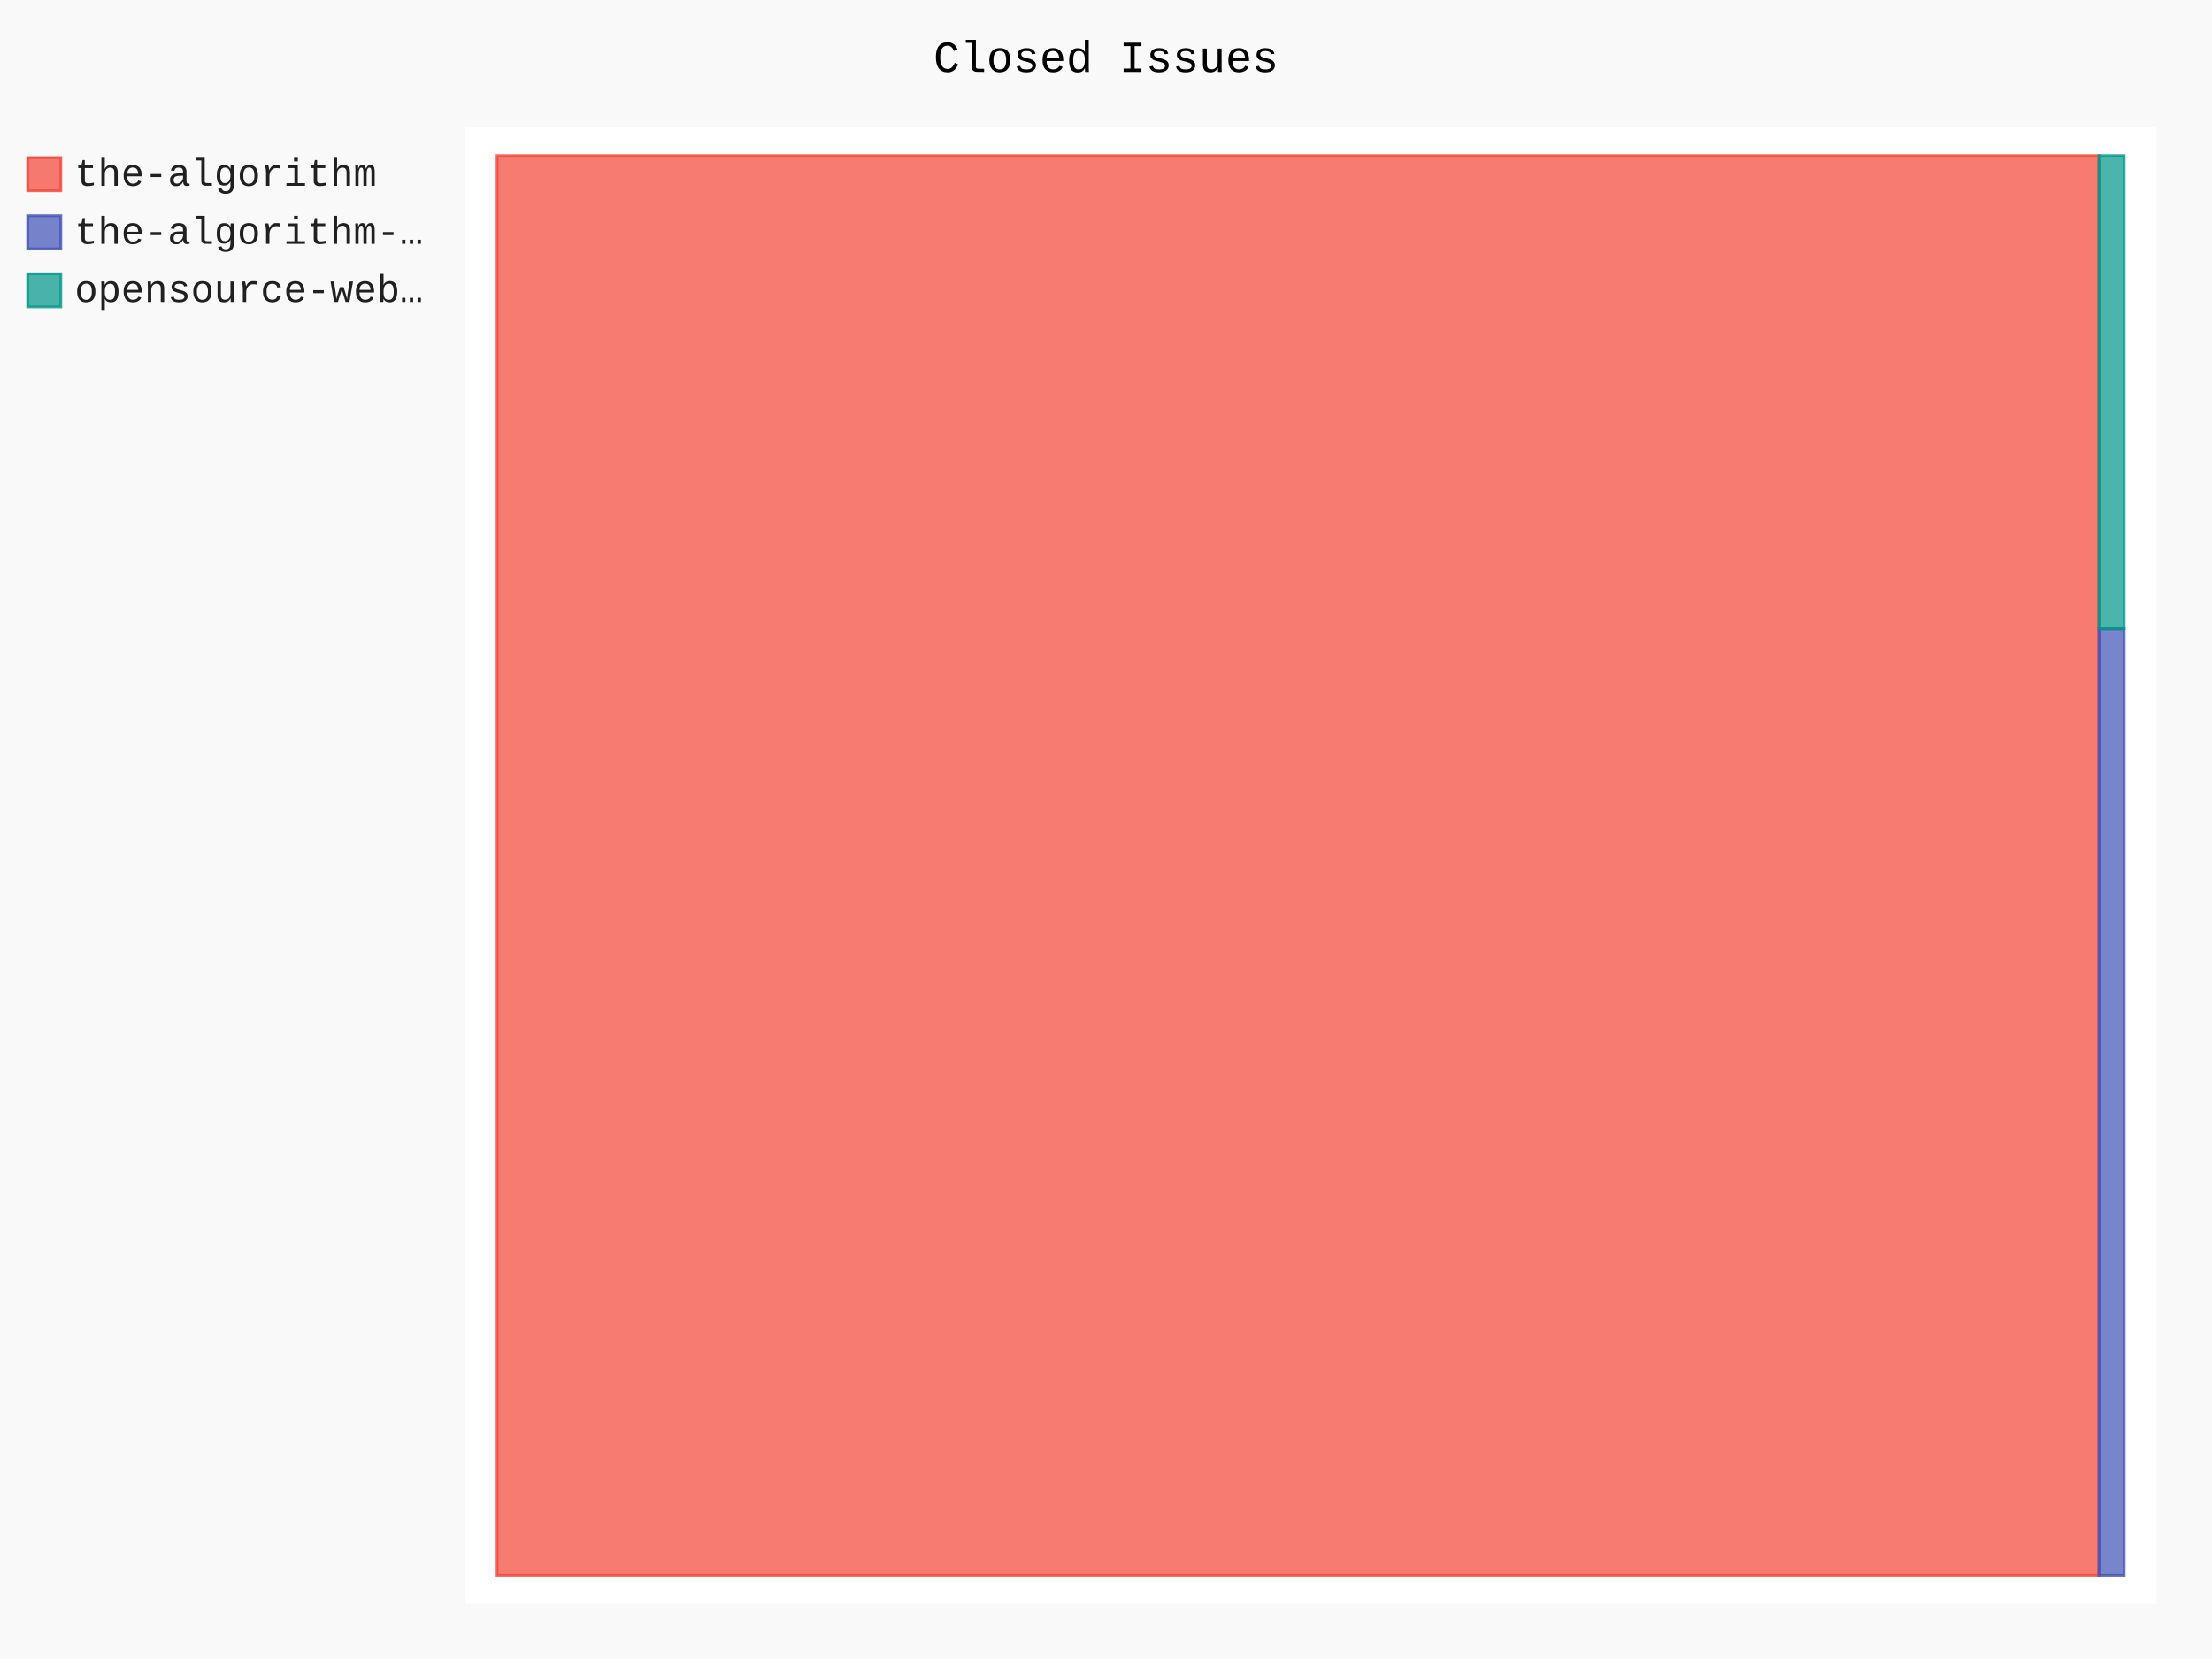
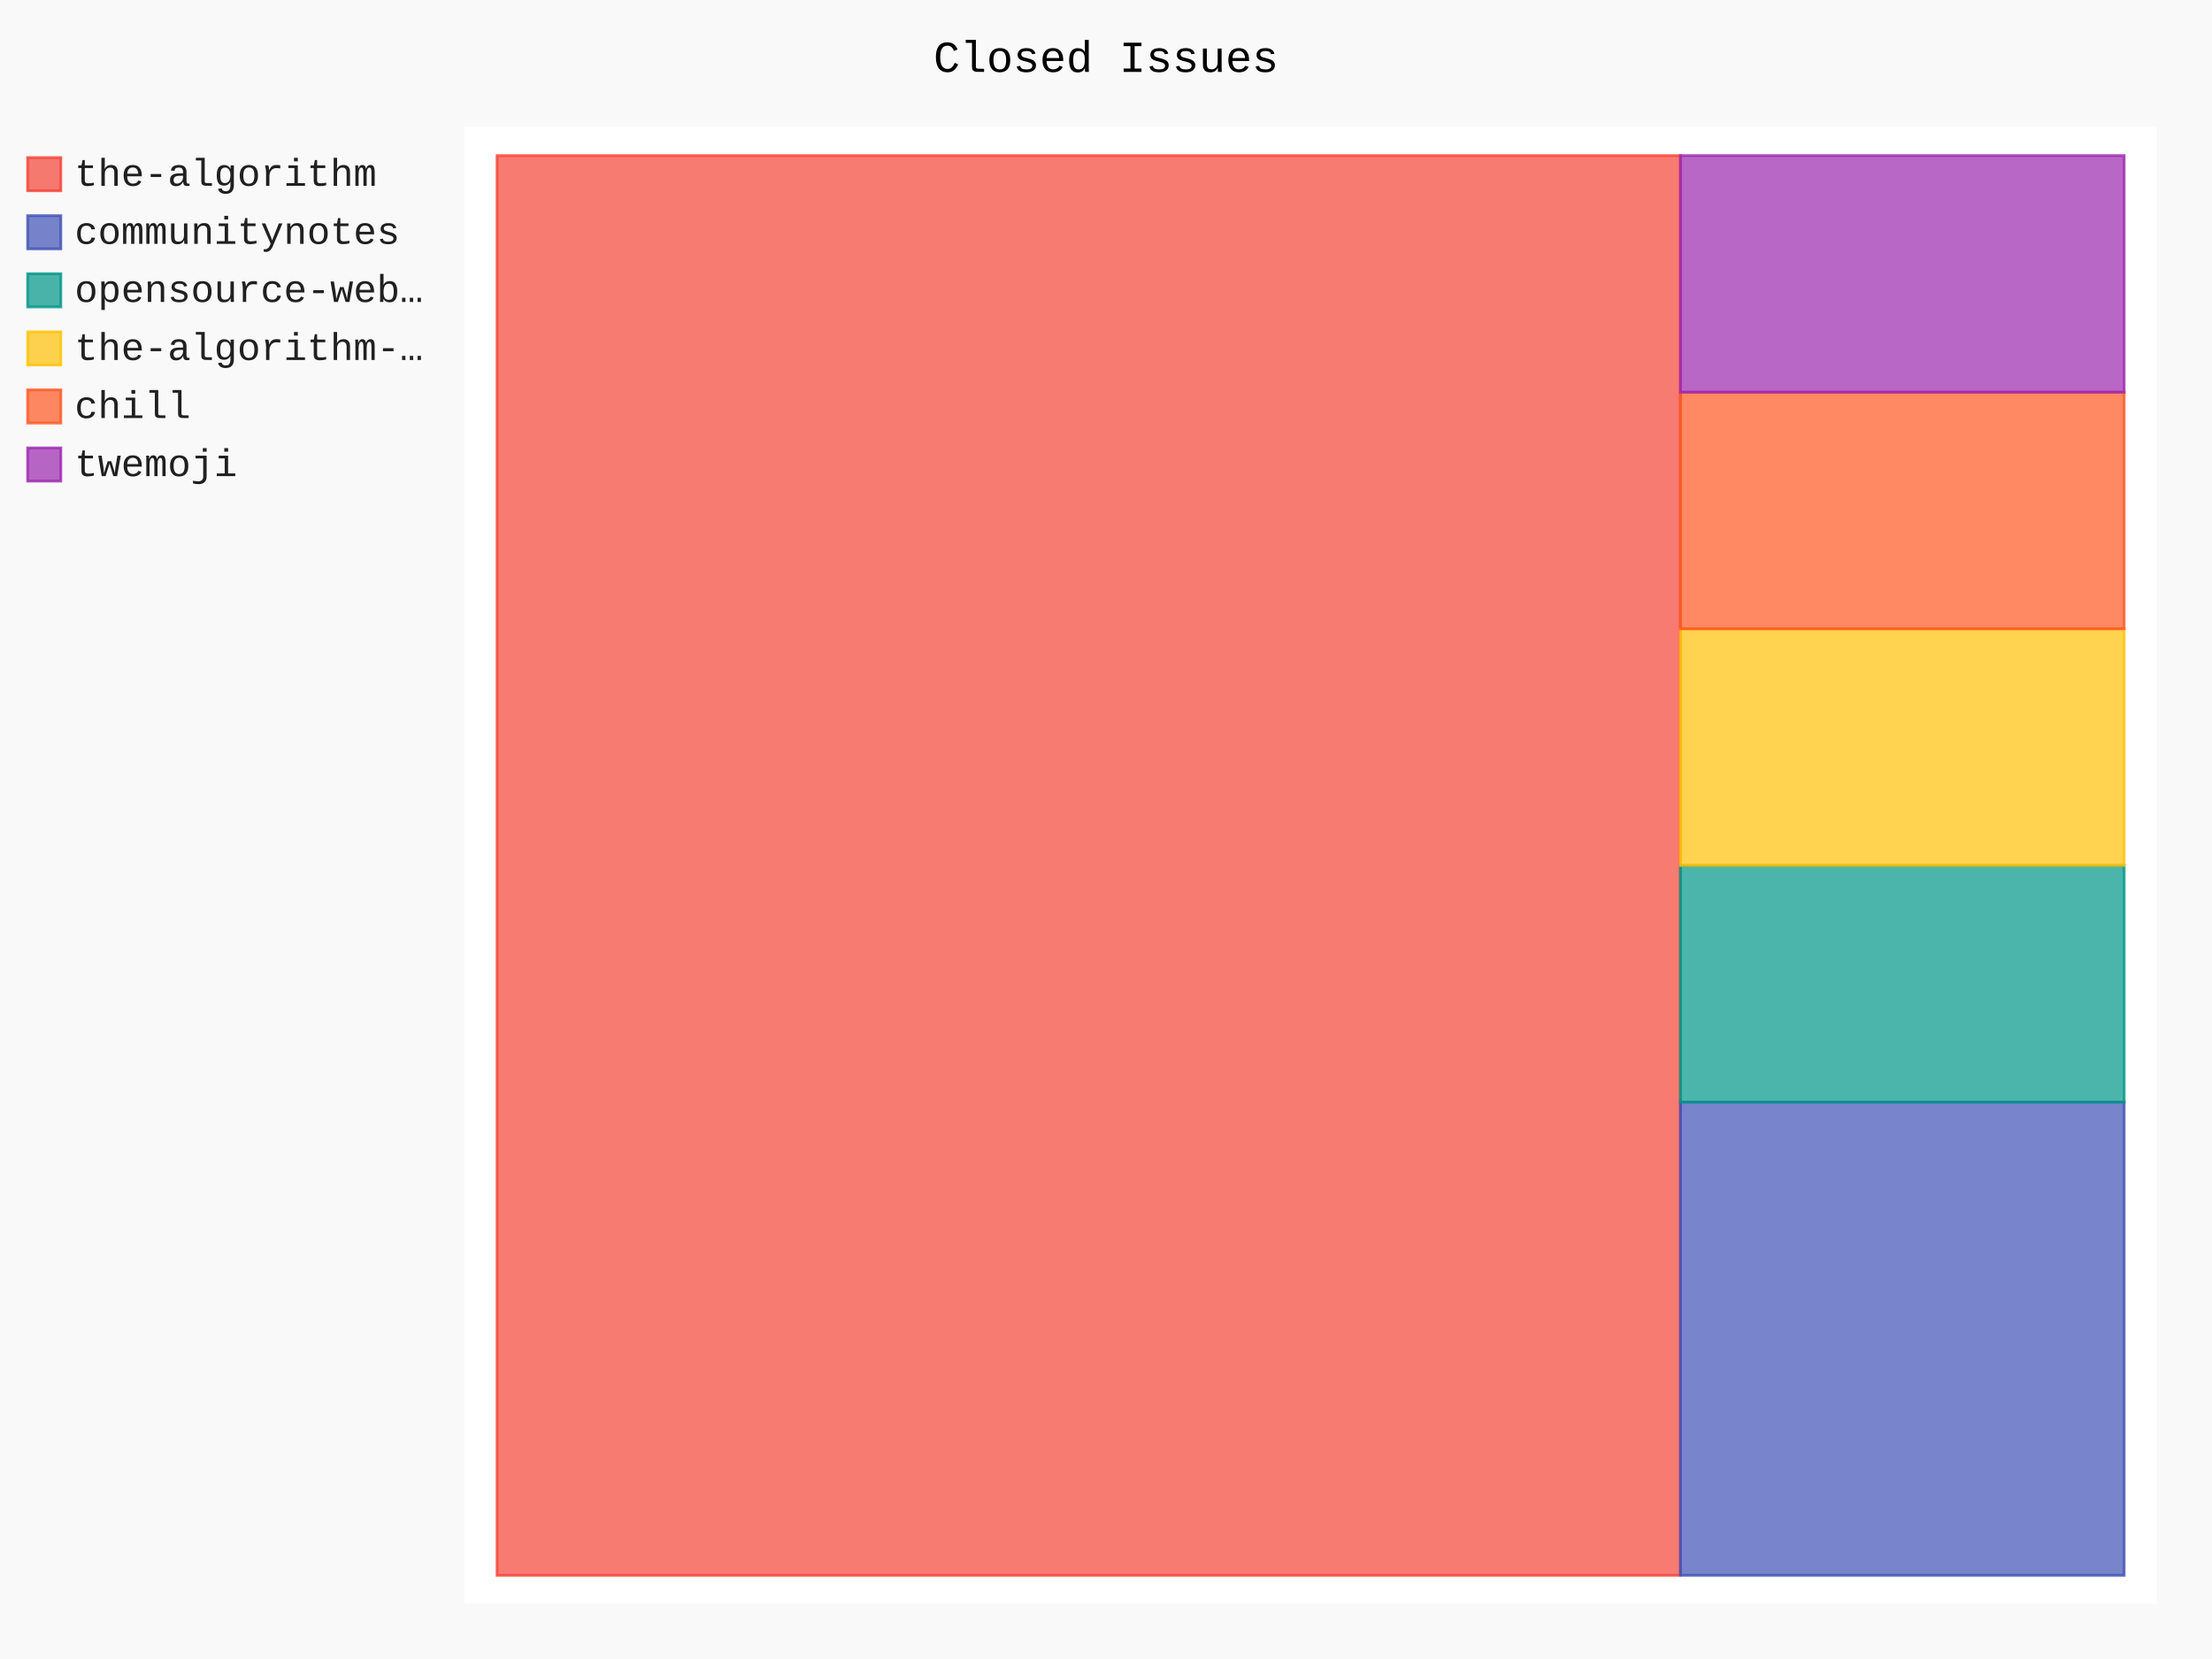
- <svg xmlns="http://www.w3.org/2000/svg" id="chart-e456f92f-3c22-4719-8de6-473bd89c7b22" class="pygal-chart" viewBox="0 0 800 600">
+ <svg xmlns="http://www.w3.org/2000/svg" id="chart-9152ab9d-9c57-4482-9265-ab36cd4bdc42" class="pygal-chart" viewBox="0 0 800 600">
  <defs>
-     <style type="text/css">#chart-e456f92f-3c22-4719-8de6-473bd89c7b22{-webkit-user-select:none;-webkit-font-smoothing:antialiased;font-family:Consolas,"Liberation Mono",Menlo,Courier,monospace}#chart-e456f92f-3c22-4719-8de6-473bd89c7b22 .title{font-family:Consolas,"Liberation Mono",Menlo,Courier,monospace;font-size:16px}#chart-e456f92f-3c22-4719-8de6-473bd89c7b22 .legends .legend text{font-family:Consolas,"Liberation Mono",Menlo,Courier,monospace;font-size:14px}#chart-e456f92f-3c22-4719-8de6-473bd89c7b22 .axis text{font-family:Consolas,"Liberation Mono",Menlo,Courier,monospace;font-size:10px}#chart-e456f92f-3c22-4719-8de6-473bd89c7b22 .axis text.major{font-family:Consolas,"Liberation Mono",Menlo,Courier,monospace;font-size:10px}#chart-e456f92f-3c22-4719-8de6-473bd89c7b22 .text-overlay text.value{font-family:Consolas,"Liberation Mono",Menlo,Courier,monospace;font-size:16px}#chart-e456f92f-3c22-4719-8de6-473bd89c7b22 .text-overlay text.label{font-family:Consolas,"Liberation Mono",Menlo,Courier,monospace;font-size:10px}#chart-e456f92f-3c22-4719-8de6-473bd89c7b22 .tooltip{font-family:Consolas,"Liberation Mono",Menlo,Courier,monospace;font-size:14px}#chart-e456f92f-3c22-4719-8de6-473bd89c7b22 text.no_data{font-family:Consolas,"Liberation Mono",Menlo,Courier,monospace;font-size:64px}
- #chart-e456f92f-3c22-4719-8de6-473bd89c7b22{background-color:rgba(249,249,249,1)}#chart-e456f92f-3c22-4719-8de6-473bd89c7b22 path,#chart-e456f92f-3c22-4719-8de6-473bd89c7b22 line,#chart-e456f92f-3c22-4719-8de6-473bd89c7b22 rect,#chart-e456f92f-3c22-4719-8de6-473bd89c7b22 circle{-webkit-transition:150ms;-moz-transition:150ms;transition:150ms}#chart-e456f92f-3c22-4719-8de6-473bd89c7b22 .graph &gt; .background{fill:rgba(249,249,249,1)}#chart-e456f92f-3c22-4719-8de6-473bd89c7b22 .plot &gt; .background{fill:rgba(255,255,255,1)}#chart-e456f92f-3c22-4719-8de6-473bd89c7b22 .graph{fill:rgba(0,0,0,.87)}#chart-e456f92f-3c22-4719-8de6-473bd89c7b22 text.no_data{fill:rgba(0,0,0,1)}#chart-e456f92f-3c22-4719-8de6-473bd89c7b22 .title{fill:rgba(0,0,0,1)}#chart-e456f92f-3c22-4719-8de6-473bd89c7b22 .legends .legend text{fill:rgba(0,0,0,.87)}#chart-e456f92f-3c22-4719-8de6-473bd89c7b22 .legends .legend:hover text{fill:rgba(0,0,0,1)}#chart-e456f92f-3c22-4719-8de6-473bd89c7b22 .axis .line{stroke:rgba(0,0,0,1)}#chart-e456f92f-3c22-4719-8de6-473bd89c7b22 .axis .guide.line{stroke:rgba(0,0,0,.54)}#chart-e456f92f-3c22-4719-8de6-473bd89c7b22 .axis .major.line{stroke:rgba(0,0,0,.87)}#chart-e456f92f-3c22-4719-8de6-473bd89c7b22 .axis text.major{fill:rgba(0,0,0,1)}#chart-e456f92f-3c22-4719-8de6-473bd89c7b22 .axis.y .guides:hover .guide.line,#chart-e456f92f-3c22-4719-8de6-473bd89c7b22 .line-graph .axis.x .guides:hover .guide.line,#chart-e456f92f-3c22-4719-8de6-473bd89c7b22 .stackedline-graph .axis.x .guides:hover .guide.line,#chart-e456f92f-3c22-4719-8de6-473bd89c7b22 .xy-graph .axis.x .guides:hover .guide.line{stroke:rgba(0,0,0,1)}#chart-e456f92f-3c22-4719-8de6-473bd89c7b22 .axis .guides:hover text{fill:rgba(0,0,0,1)}#chart-e456f92f-3c22-4719-8de6-473bd89c7b22 .reactive{fill-opacity:.7;stroke-opacity:.8;stroke-width:1}#chart-e456f92f-3c22-4719-8de6-473bd89c7b22 .ci{stroke:rgba(0,0,0,.87)}#chart-e456f92f-3c22-4719-8de6-473bd89c7b22 .reactive.active,#chart-e456f92f-3c22-4719-8de6-473bd89c7b22 .active .reactive{fill-opacity:.8;stroke-opacity:.9;stroke-width:4}#chart-e456f92f-3c22-4719-8de6-473bd89c7b22 .ci .reactive.active{stroke-width:1.5}#chart-e456f92f-3c22-4719-8de6-473bd89c7b22 .series text{fill:rgba(0,0,0,1)}#chart-e456f92f-3c22-4719-8de6-473bd89c7b22 .tooltip rect{fill:rgba(255,255,255,1);stroke:rgba(0,0,0,1);-webkit-transition:opacity 150ms;-moz-transition:opacity 150ms;transition:opacity 150ms}#chart-e456f92f-3c22-4719-8de6-473bd89c7b22 .tooltip .label{fill:rgba(0,0,0,.87)}#chart-e456f92f-3c22-4719-8de6-473bd89c7b22 .tooltip .label{fill:rgba(0,0,0,.87)}#chart-e456f92f-3c22-4719-8de6-473bd89c7b22 .tooltip .legend{font-size:.8em;fill:rgba(0,0,0,.54)}#chart-e456f92f-3c22-4719-8de6-473bd89c7b22 .tooltip .x_label{font-size:.6em;fill:rgba(0,0,0,1)}#chart-e456f92f-3c22-4719-8de6-473bd89c7b22 .tooltip .xlink{font-size:.5em;text-decoration:underline}#chart-e456f92f-3c22-4719-8de6-473bd89c7b22 .tooltip .value{font-size:1.5em}#chart-e456f92f-3c22-4719-8de6-473bd89c7b22 .bound{font-size:.5em}#chart-e456f92f-3c22-4719-8de6-473bd89c7b22 .max-value{font-size:.75em;fill:rgba(0,0,0,.54)}#chart-e456f92f-3c22-4719-8de6-473bd89c7b22 .map-element{fill:rgba(255,255,255,1);stroke:rgba(0,0,0,.54) !important}#chart-e456f92f-3c22-4719-8de6-473bd89c7b22 .map-element .reactive{fill-opacity:inherit;stroke-opacity:inherit}#chart-e456f92f-3c22-4719-8de6-473bd89c7b22 .color-0,#chart-e456f92f-3c22-4719-8de6-473bd89c7b22 .color-0 a:visited{stroke:#F44336;fill:#F44336}#chart-e456f92f-3c22-4719-8de6-473bd89c7b22 .color-1,#chart-e456f92f-3c22-4719-8de6-473bd89c7b22 .color-1 a:visited{stroke:#3F51B5;fill:#3F51B5}#chart-e456f92f-3c22-4719-8de6-473bd89c7b22 .color-2,#chart-e456f92f-3c22-4719-8de6-473bd89c7b22 .color-2 a:visited{stroke:#009688;fill:#009688}#chart-e456f92f-3c22-4719-8de6-473bd89c7b22 .text-overlay .color-0 text{fill:black}#chart-e456f92f-3c22-4719-8de6-473bd89c7b22 .text-overlay .color-1 text{fill:black}#chart-e456f92f-3c22-4719-8de6-473bd89c7b22 .text-overlay .color-2 text{fill:black}
- #chart-e456f92f-3c22-4719-8de6-473bd89c7b22 text.no_data{text-anchor:middle}#chart-e456f92f-3c22-4719-8de6-473bd89c7b22 .guide.line{fill:none}#chart-e456f92f-3c22-4719-8de6-473bd89c7b22 .centered{text-anchor:middle}#chart-e456f92f-3c22-4719-8de6-473bd89c7b22 .title{text-anchor:middle}#chart-e456f92f-3c22-4719-8de6-473bd89c7b22 .legends .legend text{fill-opacity:1}#chart-e456f92f-3c22-4719-8de6-473bd89c7b22 .axis.x text{text-anchor:middle}#chart-e456f92f-3c22-4719-8de6-473bd89c7b22 .axis.x:not(.web) text[transform]{text-anchor:start}#chart-e456f92f-3c22-4719-8de6-473bd89c7b22 .axis.x:not(.web) text[transform].backwards{text-anchor:end}#chart-e456f92f-3c22-4719-8de6-473bd89c7b22 .axis.y text{text-anchor:end}#chart-e456f92f-3c22-4719-8de6-473bd89c7b22 .axis.y text[transform].backwards{text-anchor:start}#chart-e456f92f-3c22-4719-8de6-473bd89c7b22 .axis.y2 text{text-anchor:start}#chart-e456f92f-3c22-4719-8de6-473bd89c7b22 .axis.y2 text[transform].backwards{text-anchor:end}#chart-e456f92f-3c22-4719-8de6-473bd89c7b22 .axis .guide.line{stroke-dasharray:4,4;stroke:black}#chart-e456f92f-3c22-4719-8de6-473bd89c7b22 .axis .major.guide.line{stroke-dasharray:6,6;stroke:black}#chart-e456f92f-3c22-4719-8de6-473bd89c7b22 .horizontal .axis.y .guide.line,#chart-e456f92f-3c22-4719-8de6-473bd89c7b22 .horizontal .axis.y2 .guide.line,#chart-e456f92f-3c22-4719-8de6-473bd89c7b22 .vertical .axis.x .guide.line{opacity:0}#chart-e456f92f-3c22-4719-8de6-473bd89c7b22 .horizontal .axis.always_show .guide.line,#chart-e456f92f-3c22-4719-8de6-473bd89c7b22 .vertical .axis.always_show .guide.line{opacity:1 !important}#chart-e456f92f-3c22-4719-8de6-473bd89c7b22 .axis.y .guides:hover .guide.line,#chart-e456f92f-3c22-4719-8de6-473bd89c7b22 .axis.y2 .guides:hover .guide.line,#chart-e456f92f-3c22-4719-8de6-473bd89c7b22 .axis.x .guides:hover .guide.line{opacity:1}#chart-e456f92f-3c22-4719-8de6-473bd89c7b22 .axis .guides:hover text{opacity:1}#chart-e456f92f-3c22-4719-8de6-473bd89c7b22 .nofill{fill:none}#chart-e456f92f-3c22-4719-8de6-473bd89c7b22 .subtle-fill{fill-opacity:.2}#chart-e456f92f-3c22-4719-8de6-473bd89c7b22 .dot{stroke-width:1px;fill-opacity:1;stroke-opacity:1}#chart-e456f92f-3c22-4719-8de6-473bd89c7b22 .dot.active{stroke-width:5px}#chart-e456f92f-3c22-4719-8de6-473bd89c7b22 .dot.negative{fill:transparent}#chart-e456f92f-3c22-4719-8de6-473bd89c7b22 text,#chart-e456f92f-3c22-4719-8de6-473bd89c7b22 tspan{stroke:none !important}#chart-e456f92f-3c22-4719-8de6-473bd89c7b22 .series text.active{opacity:1}#chart-e456f92f-3c22-4719-8de6-473bd89c7b22 .tooltip rect{fill-opacity:.95;stroke-width:.5}#chart-e456f92f-3c22-4719-8de6-473bd89c7b22 .tooltip text{fill-opacity:1}#chart-e456f92f-3c22-4719-8de6-473bd89c7b22 .showable{visibility:hidden}#chart-e456f92f-3c22-4719-8de6-473bd89c7b22 .showable.shown{visibility:visible}#chart-e456f92f-3c22-4719-8de6-473bd89c7b22 .gauge-background{fill:rgba(229,229,229,1);stroke:none}#chart-e456f92f-3c22-4719-8de6-473bd89c7b22 .bg-lines{stroke:rgba(249,249,249,1);stroke-width:2px}</style>
+     <style type="text/css">#chart-9152ab9d-9c57-4482-9265-ab36cd4bdc42{-webkit-user-select:none;-webkit-font-smoothing:antialiased;font-family:Consolas,"Liberation Mono",Menlo,Courier,monospace}#chart-9152ab9d-9c57-4482-9265-ab36cd4bdc42 .title{font-family:Consolas,"Liberation Mono",Menlo,Courier,monospace;font-size:16px}#chart-9152ab9d-9c57-4482-9265-ab36cd4bdc42 .legends .legend text{font-family:Consolas,"Liberation Mono",Menlo,Courier,monospace;font-size:14px}#chart-9152ab9d-9c57-4482-9265-ab36cd4bdc42 .axis text{font-family:Consolas,"Liberation Mono",Menlo,Courier,monospace;font-size:10px}#chart-9152ab9d-9c57-4482-9265-ab36cd4bdc42 .axis text.major{font-family:Consolas,"Liberation Mono",Menlo,Courier,monospace;font-size:10px}#chart-9152ab9d-9c57-4482-9265-ab36cd4bdc42 .text-overlay text.value{font-family:Consolas,"Liberation Mono",Menlo,Courier,monospace;font-size:16px}#chart-9152ab9d-9c57-4482-9265-ab36cd4bdc42 .text-overlay text.label{font-family:Consolas,"Liberation Mono",Menlo,Courier,monospace;font-size:10px}#chart-9152ab9d-9c57-4482-9265-ab36cd4bdc42 .tooltip{font-family:Consolas,"Liberation Mono",Menlo,Courier,monospace;font-size:14px}#chart-9152ab9d-9c57-4482-9265-ab36cd4bdc42 text.no_data{font-family:Consolas,"Liberation Mono",Menlo,Courier,monospace;font-size:64px}
+ #chart-9152ab9d-9c57-4482-9265-ab36cd4bdc42{background-color:rgba(249,249,249,1)}#chart-9152ab9d-9c57-4482-9265-ab36cd4bdc42 path,#chart-9152ab9d-9c57-4482-9265-ab36cd4bdc42 line,#chart-9152ab9d-9c57-4482-9265-ab36cd4bdc42 rect,#chart-9152ab9d-9c57-4482-9265-ab36cd4bdc42 circle{-webkit-transition:150ms;-moz-transition:150ms;transition:150ms}#chart-9152ab9d-9c57-4482-9265-ab36cd4bdc42 .graph &gt; .background{fill:rgba(249,249,249,1)}#chart-9152ab9d-9c57-4482-9265-ab36cd4bdc42 .plot &gt; .background{fill:rgba(255,255,255,1)}#chart-9152ab9d-9c57-4482-9265-ab36cd4bdc42 .graph{fill:rgba(0,0,0,.87)}#chart-9152ab9d-9c57-4482-9265-ab36cd4bdc42 text.no_data{fill:rgba(0,0,0,1)}#chart-9152ab9d-9c57-4482-9265-ab36cd4bdc42 .title{fill:rgba(0,0,0,1)}#chart-9152ab9d-9c57-4482-9265-ab36cd4bdc42 .legends .legend text{fill:rgba(0,0,0,.87)}#chart-9152ab9d-9c57-4482-9265-ab36cd4bdc42 .legends .legend:hover text{fill:rgba(0,0,0,1)}#chart-9152ab9d-9c57-4482-9265-ab36cd4bdc42 .axis .line{stroke:rgba(0,0,0,1)}#chart-9152ab9d-9c57-4482-9265-ab36cd4bdc42 .axis .guide.line{stroke:rgba(0,0,0,.54)}#chart-9152ab9d-9c57-4482-9265-ab36cd4bdc42 .axis .major.line{stroke:rgba(0,0,0,.87)}#chart-9152ab9d-9c57-4482-9265-ab36cd4bdc42 .axis text.major{fill:rgba(0,0,0,1)}#chart-9152ab9d-9c57-4482-9265-ab36cd4bdc42 .axis.y .guides:hover .guide.line,#chart-9152ab9d-9c57-4482-9265-ab36cd4bdc42 .line-graph .axis.x .guides:hover .guide.line,#chart-9152ab9d-9c57-4482-9265-ab36cd4bdc42 .stackedline-graph .axis.x .guides:hover .guide.line,#chart-9152ab9d-9c57-4482-9265-ab36cd4bdc42 .xy-graph .axis.x .guides:hover .guide.line{stroke:rgba(0,0,0,1)}#chart-9152ab9d-9c57-4482-9265-ab36cd4bdc42 .axis .guides:hover text{fill:rgba(0,0,0,1)}#chart-9152ab9d-9c57-4482-9265-ab36cd4bdc42 .reactive{fill-opacity:.7;stroke-opacity:.8;stroke-width:1}#chart-9152ab9d-9c57-4482-9265-ab36cd4bdc42 .ci{stroke:rgba(0,0,0,.87)}#chart-9152ab9d-9c57-4482-9265-ab36cd4bdc42 .reactive.active,#chart-9152ab9d-9c57-4482-9265-ab36cd4bdc42 .active .reactive{fill-opacity:.8;stroke-opacity:.9;stroke-width:4}#chart-9152ab9d-9c57-4482-9265-ab36cd4bdc42 .ci .reactive.active{stroke-width:1.5}#chart-9152ab9d-9c57-4482-9265-ab36cd4bdc42 .series text{fill:rgba(0,0,0,1)}#chart-9152ab9d-9c57-4482-9265-ab36cd4bdc42 .tooltip rect{fill:rgba(255,255,255,1);stroke:rgba(0,0,0,1);-webkit-transition:opacity 150ms;-moz-transition:opacity 150ms;transition:opacity 150ms}#chart-9152ab9d-9c57-4482-9265-ab36cd4bdc42 .tooltip .label{fill:rgba(0,0,0,.87)}#chart-9152ab9d-9c57-4482-9265-ab36cd4bdc42 .tooltip .label{fill:rgba(0,0,0,.87)}#chart-9152ab9d-9c57-4482-9265-ab36cd4bdc42 .tooltip .legend{font-size:.8em;fill:rgba(0,0,0,.54)}#chart-9152ab9d-9c57-4482-9265-ab36cd4bdc42 .tooltip .x_label{font-size:.6em;fill:rgba(0,0,0,1)}#chart-9152ab9d-9c57-4482-9265-ab36cd4bdc42 .tooltip .xlink{font-size:.5em;text-decoration:underline}#chart-9152ab9d-9c57-4482-9265-ab36cd4bdc42 .tooltip .value{font-size:1.5em}#chart-9152ab9d-9c57-4482-9265-ab36cd4bdc42 .bound{font-size:.5em}#chart-9152ab9d-9c57-4482-9265-ab36cd4bdc42 .max-value{font-size:.75em;fill:rgba(0,0,0,.54)}#chart-9152ab9d-9c57-4482-9265-ab36cd4bdc42 .map-element{fill:rgba(255,255,255,1);stroke:rgba(0,0,0,.54) !important}#chart-9152ab9d-9c57-4482-9265-ab36cd4bdc42 .map-element .reactive{fill-opacity:inherit;stroke-opacity:inherit}#chart-9152ab9d-9c57-4482-9265-ab36cd4bdc42 .color-0,#chart-9152ab9d-9c57-4482-9265-ab36cd4bdc42 .color-0 a:visited{stroke:#F44336;fill:#F44336}#chart-9152ab9d-9c57-4482-9265-ab36cd4bdc42 .color-1,#chart-9152ab9d-9c57-4482-9265-ab36cd4bdc42 .color-1 a:visited{stroke:#3F51B5;fill:#3F51B5}#chart-9152ab9d-9c57-4482-9265-ab36cd4bdc42 .color-2,#chart-9152ab9d-9c57-4482-9265-ab36cd4bdc42 .color-2 a:visited{stroke:#009688;fill:#009688}#chart-9152ab9d-9c57-4482-9265-ab36cd4bdc42 .color-3,#chart-9152ab9d-9c57-4482-9265-ab36cd4bdc42 .color-3 a:visited{stroke:#FFC107;fill:#FFC107}#chart-9152ab9d-9c57-4482-9265-ab36cd4bdc42 .color-4,#chart-9152ab9d-9c57-4482-9265-ab36cd4bdc42 .color-4 a:visited{stroke:#FF5722;fill:#FF5722}#chart-9152ab9d-9c57-4482-9265-ab36cd4bdc42 .color-5,#chart-9152ab9d-9c57-4482-9265-ab36cd4bdc42 .color-5 a:visited{stroke:#9C27B0;fill:#9C27B0}#chart-9152ab9d-9c57-4482-9265-ab36cd4bdc42 .text-overlay .color-0 text{fill:black}#chart-9152ab9d-9c57-4482-9265-ab36cd4bdc42 .text-overlay .color-1 text{fill:black}#chart-9152ab9d-9c57-4482-9265-ab36cd4bdc42 .text-overlay .color-2 text{fill:black}#chart-9152ab9d-9c57-4482-9265-ab36cd4bdc42 .text-overlay .color-3 text{fill:black}#chart-9152ab9d-9c57-4482-9265-ab36cd4bdc42 .text-overlay .color-4 text{fill:black}#chart-9152ab9d-9c57-4482-9265-ab36cd4bdc42 .text-overlay .color-5 text{fill:black}
+ #chart-9152ab9d-9c57-4482-9265-ab36cd4bdc42 text.no_data{text-anchor:middle}#chart-9152ab9d-9c57-4482-9265-ab36cd4bdc42 .guide.line{fill:none}#chart-9152ab9d-9c57-4482-9265-ab36cd4bdc42 .centered{text-anchor:middle}#chart-9152ab9d-9c57-4482-9265-ab36cd4bdc42 .title{text-anchor:middle}#chart-9152ab9d-9c57-4482-9265-ab36cd4bdc42 .legends .legend text{fill-opacity:1}#chart-9152ab9d-9c57-4482-9265-ab36cd4bdc42 .axis.x text{text-anchor:middle}#chart-9152ab9d-9c57-4482-9265-ab36cd4bdc42 .axis.x:not(.web) text[transform]{text-anchor:start}#chart-9152ab9d-9c57-4482-9265-ab36cd4bdc42 .axis.x:not(.web) text[transform].backwards{text-anchor:end}#chart-9152ab9d-9c57-4482-9265-ab36cd4bdc42 .axis.y text{text-anchor:end}#chart-9152ab9d-9c57-4482-9265-ab36cd4bdc42 .axis.y text[transform].backwards{text-anchor:start}#chart-9152ab9d-9c57-4482-9265-ab36cd4bdc42 .axis.y2 text{text-anchor:start}#chart-9152ab9d-9c57-4482-9265-ab36cd4bdc42 .axis.y2 text[transform].backwards{text-anchor:end}#chart-9152ab9d-9c57-4482-9265-ab36cd4bdc42 .axis .guide.line{stroke-dasharray:4,4;stroke:black}#chart-9152ab9d-9c57-4482-9265-ab36cd4bdc42 .axis .major.guide.line{stroke-dasharray:6,6;stroke:black}#chart-9152ab9d-9c57-4482-9265-ab36cd4bdc42 .horizontal .axis.y .guide.line,#chart-9152ab9d-9c57-4482-9265-ab36cd4bdc42 .horizontal .axis.y2 .guide.line,#chart-9152ab9d-9c57-4482-9265-ab36cd4bdc42 .vertical .axis.x .guide.line{opacity:0}#chart-9152ab9d-9c57-4482-9265-ab36cd4bdc42 .horizontal .axis.always_show .guide.line,#chart-9152ab9d-9c57-4482-9265-ab36cd4bdc42 .vertical .axis.always_show .guide.line{opacity:1 !important}#chart-9152ab9d-9c57-4482-9265-ab36cd4bdc42 .axis.y .guides:hover .guide.line,#chart-9152ab9d-9c57-4482-9265-ab36cd4bdc42 .axis.y2 .guides:hover .guide.line,#chart-9152ab9d-9c57-4482-9265-ab36cd4bdc42 .axis.x .guides:hover .guide.line{opacity:1}#chart-9152ab9d-9c57-4482-9265-ab36cd4bdc42 .axis .guides:hover text{opacity:1}#chart-9152ab9d-9c57-4482-9265-ab36cd4bdc42 .nofill{fill:none}#chart-9152ab9d-9c57-4482-9265-ab36cd4bdc42 .subtle-fill{fill-opacity:.2}#chart-9152ab9d-9c57-4482-9265-ab36cd4bdc42 .dot{stroke-width:1px;fill-opacity:1;stroke-opacity:1}#chart-9152ab9d-9c57-4482-9265-ab36cd4bdc42 .dot.active{stroke-width:5px}#chart-9152ab9d-9c57-4482-9265-ab36cd4bdc42 .dot.negative{fill:transparent}#chart-9152ab9d-9c57-4482-9265-ab36cd4bdc42 text,#chart-9152ab9d-9c57-4482-9265-ab36cd4bdc42 tspan{stroke:none !important}#chart-9152ab9d-9c57-4482-9265-ab36cd4bdc42 .series text.active{opacity:1}#chart-9152ab9d-9c57-4482-9265-ab36cd4bdc42 .tooltip rect{fill-opacity:.95;stroke-width:.5}#chart-9152ab9d-9c57-4482-9265-ab36cd4bdc42 .tooltip text{fill-opacity:1}#chart-9152ab9d-9c57-4482-9265-ab36cd4bdc42 .showable{visibility:hidden}#chart-9152ab9d-9c57-4482-9265-ab36cd4bdc42 .showable.shown{visibility:visible}#chart-9152ab9d-9c57-4482-9265-ab36cd4bdc42 .gauge-background{fill:rgba(229,229,229,1);stroke:none}#chart-9152ab9d-9c57-4482-9265-ab36cd4bdc42 .bg-lines{stroke:rgba(249,249,249,1);stroke-width:2px}</style>
  </defs>
  <g class="graph treemap-graph vertical">
    <rect x="0" y="0" width="800" height="600" class="background" />
    <g transform="translate(168, 46)" class="plot">
      <rect x="0" y="0" width="612.0" height="534" class="background" />
      <g class="series serie-0 color-0">
        <g class="rects">
          <g class="rect">
-             <rect x="11.769" y="10.269" width="579.314" height="513.462" class="rect reactive tooltip-trigger" />
+             <rect x="11.769" y="10.269" width="427.972" height="513.462" class="rect reactive tooltip-trigger" />
          </g>
        </g>
      </g>
      <g class="series serie-1 color-1">
        <g class="rects">
          <g class="rect">
-             <rect x="591.084" y="181.423" width="9.147" height="342.308" class="rect reactive tooltip-trigger" />
+             <rect x="439.741" y="352.577" width="160.49" height="171.154" class="rect reactive tooltip-trigger" />
          </g>
        </g>
      </g>
      <g class="series serie-2 color-2">
        <g class="rects">
          <g class="rect">
-             <rect x="591.084" y="10.269" width="9.147" height="171.154" class="rect reactive tooltip-trigger" />
+             <rect x="439.741" y="267" width="160.49" height="85.577" class="rect reactive tooltip-trigger" />
+           </g>
+         </g>
+       </g>
+       <g class="series serie-3 color-3">
+         <g class="rects">
+           <g class="rect">
+             <rect x="439.741" y="181.423" width="160.49" height="85.577" class="rect reactive tooltip-trigger" />
+           </g>
+         </g>
+       </g>
+       <g class="series serie-4 color-4">
+         <g class="rects">
+           <g class="rect">
+             <rect x="439.741" y="95.846" width="160.49" height="85.577" class="rect reactive tooltip-trigger" />
+           </g>
+         </g>
+       </g>
+       <g class="series serie-5 color-5">
+         <g class="rects">
+           <g class="rect">
+             <rect x="439.741" y="10.269" width="160.49" height="85.577" class="rect reactive tooltip-trigger" />
          </g>
        </g>
      </g>
    </g>
    <g class="titles">
      <text x="400.0" y="26" class="title plot_title">Closed Issues</text>
    </g>
    <g transform="translate(168, 46)" class="plot overlay">
      <g class="series serie-0 color-0" />
      <g class="series serie-1 color-1" />
      <g class="series serie-2 color-2" />
+       <g class="series serie-3 color-3" />
+       <g class="series serie-4 color-4" />
+       <g class="series serie-5 color-5" />
    </g>
    <g transform="translate(168, 46)" class="plot text-overlay">
      <g class="series serie-0 color-0" />
      <g class="series serie-1 color-1" />
      <g class="series serie-2 color-2" />
+       <g class="series serie-3 color-3" />
+       <g class="series serie-4 color-4" />
+       <g class="series serie-5 color-5" />
    </g>
    <g transform="translate(168, 46)" class="plot tooltip-overlay">
      <g transform="translate(0 0)" style="opacity: 0" class="tooltip">
        <rect rx="0" ry="0" width="0" height="0" class="tooltip-box" />
        <g class="text" />
      </g>
    </g>
    <g transform="translate(10, 56)" class="legends">
      <g id="activate-serie-0" class="legend reactive activate-serie">
        <rect x="0.0" y="1.0" width="12" height="12" class="color-0 reactive" />
        <text x="17.0" y="11.2">the-algorithm</text>
      </g>
      <g id="activate-serie-1" class="legend reactive activate-serie">
        <rect x="0.0" y="22.0" width="12" height="12" class="color-1 reactive" />
-         <text x="17.0" y="32.2">the-algorithm-…</text>
+         <text x="17.0" y="32.2">communitynotes</text>
      </g>
      <g id="activate-serie-2" class="legend reactive activate-serie">
        <rect x="0.0" y="43.0" width="12" height="12" class="color-2 reactive" />
        <text x="17.0" y="53.2">opensource-web…</text>
      </g>
+       <g id="activate-serie-3" class="legend reactive activate-serie">
+         <rect x="0.0" y="64.0" width="12" height="12" class="color-3 reactive" />
+         <text x="17.0" y="74.2">the-algorithm-…</text>
+       </g>
+       <g id="activate-serie-4" class="legend reactive activate-serie">
+         <rect x="0.0" y="85.0" width="12" height="12" class="color-4 reactive" />
+         <text x="17.0" y="95.2">chill</text>
+       </g>
+       <g id="activate-serie-5" class="legend reactive activate-serie">
+         <rect x="0.0" y="106.0" width="12" height="12" class="color-5 reactive" />
+         <text x="17.0" y="116.2">twemoji</text>
+       </g>
    </g>
    <g transform="translate(790, 56)" class="legends" />
  </g>
</svg>
